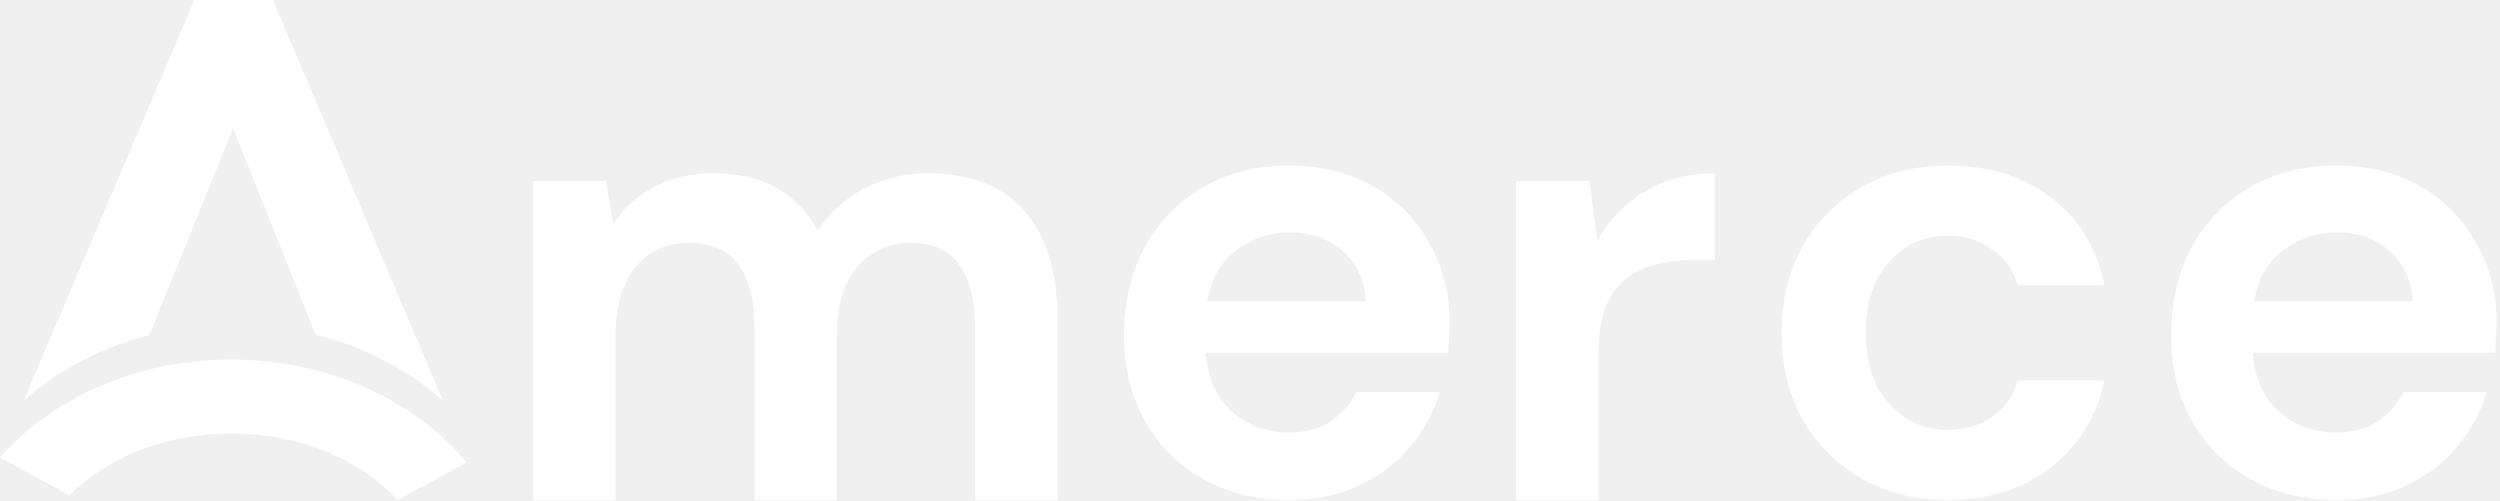
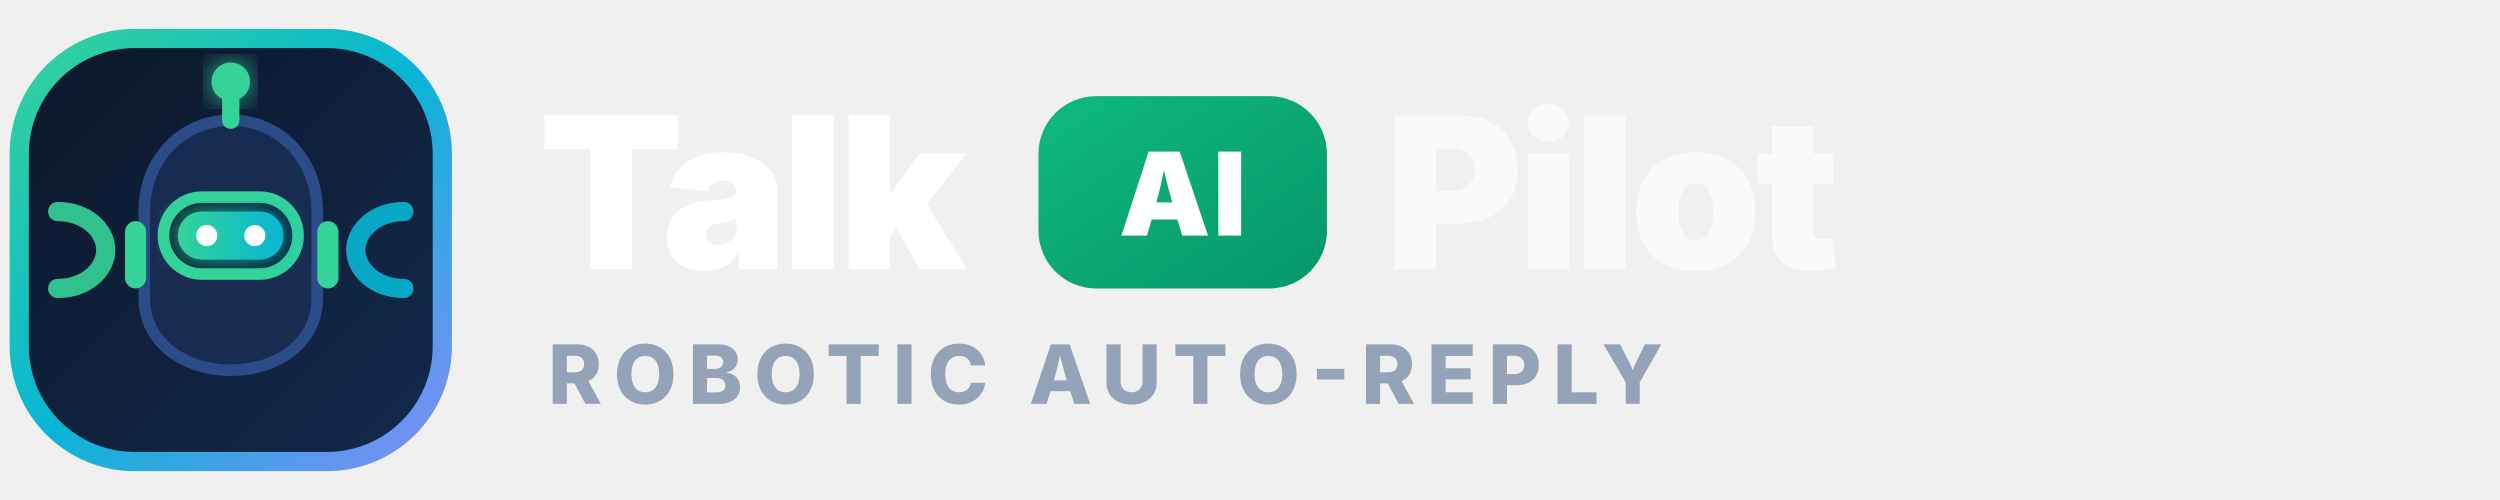
- <svg xmlns="http://www.w3.org/2000/svg" width="150" height="30" viewBox="0 0 150 30" fill="none">
-   <path d="M26.577 24.046C24.518 22.205 21.893 20.815 18.935 20.074L13.988 7.696L8.962 20.098C6.046 20.843 3.458 22.219 1.421 24.037L11.659 0H16.373L26.577 24.046Z" fill="white" />
-   <path d="M13.872 21.576C19.712 21.576 24.875 24.014 27.999 27.743L23.864 30C21.654 27.647 18.155 26.01 13.872 26.01C9.764 26.01 6.377 27.516 4.157 29.715L0 27.445C3.146 23.884 8.188 21.576 13.872 21.576Z" fill="white" />
-   <path d="M31.999 30V10.861H36.359L36.784 13.447C37.401 12.521 38.211 11.787 39.215 11.247C40.244 10.681 41.427 10.398 42.765 10.398C45.723 10.398 47.819 11.543 49.054 13.832C49.749 12.778 50.675 11.942 51.832 11.324C53.016 10.707 54.302 10.398 55.691 10.398C58.186 10.398 60.103 11.144 61.44 12.636C62.778 14.128 63.447 16.315 63.447 19.196V30H58.508V19.659C58.508 18.013 58.186 16.752 57.543 15.877C56.926 15.003 55.961 14.566 54.649 14.566C53.312 14.566 52.231 15.054 51.408 16.032C50.611 17.009 50.212 18.373 50.212 20.122V30H45.273V19.659C45.273 18.013 44.951 16.752 44.308 15.877C43.665 15.003 42.675 14.566 41.337 14.566C40.025 14.566 38.957 15.054 38.134 16.032C37.337 17.009 36.938 18.373 36.938 20.122V30H31.999Z" fill="white" />
-   <path d="M77.364 30C75.434 30 73.724 29.589 72.232 28.765C70.74 27.942 69.569 26.785 68.72 25.293C67.871 23.801 67.447 22.077 67.447 20.122C67.447 18.141 67.859 16.379 68.682 14.836C69.531 13.292 70.688 12.096 72.154 11.247C73.647 10.373 75.396 9.935 77.402 9.935C79.28 9.935 80.939 10.347 82.38 11.17C83.82 11.993 84.939 13.125 85.737 14.566C86.56 15.98 86.972 17.562 86.972 19.312C86.972 19.595 86.959 19.89 86.933 20.199C86.933 20.508 86.92 20.829 86.894 21.164H72.347C72.45 22.656 72.965 23.826 73.891 24.675C74.843 25.524 75.987 25.949 77.325 25.949C78.328 25.949 79.164 25.73 79.833 25.293C80.528 24.83 81.042 24.238 81.377 23.518H86.393C86.033 24.727 85.428 25.833 84.579 26.836C83.756 27.814 82.727 28.585 81.492 29.151C80.283 29.717 78.907 30 77.364 30ZM77.402 13.948C76.193 13.948 75.126 14.296 74.2 14.99C73.273 15.659 72.682 16.688 72.425 18.077H81.955C81.878 16.817 81.415 15.813 80.566 15.067C79.717 14.321 78.663 13.948 77.402 13.948Z" fill="white" />
-   <path d="M90.972 30V10.861H95.371L95.834 14.45C96.528 13.215 97.467 12.238 98.65 11.517C99.859 10.771 101.274 10.398 102.895 10.398V15.607H101.506C100.425 15.607 99.461 15.775 98.612 16.109C97.763 16.444 97.094 17.022 96.605 17.846C96.142 18.669 95.911 19.813 95.911 21.28V30H90.972Z" fill="white" />
-   <path d="M116.889 30C114.934 30 113.21 29.576 111.718 28.727C110.226 27.878 109.043 26.695 108.168 25.177C107.319 23.659 106.895 21.923 106.895 19.968C106.895 18.013 107.319 16.276 108.168 14.758C109.043 13.241 110.226 12.057 111.718 11.209C113.21 10.36 114.934 9.935 116.889 9.935C119.332 9.935 121.39 10.578 123.062 11.865C124.735 13.125 125.802 14.874 126.265 17.112H121.056C120.799 16.186 120.284 15.466 119.513 14.951C118.767 14.411 117.879 14.141 116.85 14.141C115.487 14.141 114.329 14.656 113.377 15.685C112.426 16.714 111.95 18.141 111.95 19.968C111.95 21.794 112.426 23.222 113.377 24.251C114.329 25.28 115.487 25.794 116.85 25.794C117.879 25.794 118.767 25.537 119.513 25.023C120.284 24.508 120.799 23.775 121.056 22.823H126.265C125.802 24.984 124.735 26.72 123.062 28.032C121.39 29.344 119.332 30 116.889 30Z" fill="white" />
-   <path d="M140.182 30C138.253 30 136.542 29.589 135.05 28.765C133.558 27.942 132.387 26.785 131.539 25.293C130.69 23.801 130.265 22.077 130.265 20.122C130.265 18.141 130.677 16.379 131.5 14.836C132.349 13.292 133.506 12.096 134.973 11.247C136.465 10.373 138.214 9.935 140.22 9.935C142.098 9.935 143.758 10.347 145.198 11.17C146.639 11.993 147.758 13.125 148.555 14.566C149.378 15.98 149.79 17.562 149.79 19.312C149.79 19.595 149.777 19.89 149.751 20.199C149.751 20.508 149.738 20.829 149.713 21.164H135.166C135.269 22.656 135.783 23.826 136.709 24.675C137.661 25.524 138.806 25.949 140.143 25.949C141.147 25.949 141.983 25.73 142.651 25.293C143.346 24.83 143.86 24.238 144.195 23.518H149.211C148.851 24.727 148.246 25.833 147.398 26.836C146.574 27.814 145.545 28.585 144.311 29.151C143.102 29.717 141.725 30 140.182 30ZM140.22 13.948C139.011 13.948 137.944 14.296 137.018 14.99C136.092 15.659 135.5 16.688 135.243 18.077H144.774C144.696 16.817 144.233 15.813 143.385 15.067C142.536 14.321 141.481 13.948 140.22 13.948Z" fill="white" />
+ <svg xmlns="http://www.w3.org/2000/svg" viewBox="0 0 260 52" width="260" height="52" fill="none">
+   <defs>
+     <linearGradient id="logoWhiteBgGrad" x1="0%" y1="0%" x2="100%" y2="100%">
+       <stop offset="0%" stop-color="#0b172a" />
+       <stop offset="100%" stop-color="#132a4d" />
+     </linearGradient>
+     <linearGradient id="logoWhiteBorder" x1="0%" y1="0%" x2="100%" y2="100%">
+       <stop offset="0%" stop-color="#34d399" />
+       <stop offset="50%" stop-color="#06b6d4" />
+       <stop offset="100%" stop-color="#818cf8" />
+     </linearGradient>
+     <linearGradient id="logoWhiteVisor" x1="0%" y1="0%" x2="100%" y2="0%">
+       <stop offset="0%" stop-color="#34d399" />
+       <stop offset="100%" stop-color="#06b6d4" />
+     </linearGradient>
+     <linearGradient id="aiWhitePillGrad" x1="0%" y1="0%" x2="100%" y2="100%">
+       <stop offset="0%" stop-color="#10b981" />
+       <stop offset="100%" stop-color="#059669" />
+     </linearGradient>
+     <filter id="logoWhiteGlow" x="-20%" y="-20%" width="140%" height="140%">
+       <feGaussianBlur stdDeviation="1.5" result="blur" />
+       <feComposite in="SourceGraphic" in2="blur" operator="over" />
+     </filter>
+   </defs>
+   <g transform="translate(2, 4)">
+     <rect x="0" y="0" width="44" height="44" rx="12" fill="url(#logoWhiteBgGrad)" />
+     <rect x="0" y="0" width="44" height="44" rx="12" fill="none" stroke="url(#logoWhiteBorder)" stroke-width="2" />
+     <path d="M4 18C7 18 9 20 9 22C9 24 7 26 4 26" fill="none" stroke="#34d399" stroke-width="2" stroke-linecap="round" opacity="0.9" />
+     <path d="M40 18C37 18 35 20 35 22C35 24 37 26 40 26" fill="none" stroke="#06b6d4" stroke-width="2" stroke-linecap="round" opacity="0.9" />
+     <path d="M13 18C13 12.5 17 8.5 22 8.5C27 8.5 31 12.5 31 18V27C31 31.5 27 34.5 22 34.5C17 34.5 13 31.5 13 27V18Z" fill="#182c52" stroke="#2c4c87" stroke-width="1.2" />
+     <line x1="22" y1="4.5" x2="22" y2="8.5" stroke="#34d399" stroke-width="1.8" stroke-linecap="round" />
+     <circle cx="22" cy="4.5" r="2" fill="#34d399" filter="url(#logoWhiteGlow)" />
+     <rect x="15" y="16.5" width="14" height="8" rx="4" fill="#061929" stroke="#34d399" stroke-width="1.2" />
+     <rect x="16.5" y="18" width="11" height="5" rx="2.5" fill="url(#logoWhiteVisor)" filter="url(#logoWhiteGlow)" />
+     <circle cx="19.5" cy="20.5" r="1.1" fill="#ffffff" />
+     <circle cx="24.5" cy="20.5" r="1.1" fill="#ffffff" />
+     <rect x="11" y="19" width="2.2" height="7" rx="1.1" fill="#34d399" />
+     <rect x="31" y="19" width="2.2" height="7" rx="1.1" fill="#34d399" />
+   </g>
+   <g transform="translate(56, 0)">
+     <text x="0" y="28" font-family="'Plus Jakarta Sans', 'Inter', -apple-system, sans-serif" font-size="22" font-weight="900" fill="#ffffff" letter-spacing="-0.03em">Talk</text>
+     <g transform="translate(52, 10)">
+       <rect x="0" y="0" width="30" height="20" rx="6" fill="url(#aiWhitePillGrad)" />
+       <text x="15" y="14.5" font-family="'Plus Jakarta Sans', 'Inter', -apple-system, sans-serif" font-size="12" font-weight="900" fill="#ffffff" text-anchor="middle" letter-spacing="0.02em">AI</text>
+     </g>
+     <text x="88" y="28" font-family="'Plus Jakarta Sans', 'Inter', -apple-system, sans-serif" font-size="22" font-weight="900" fill="#f8fafc" letter-spacing="-0.03em">Pilot</text>
+     <text x="1" y="42" font-family="'Plus Jakarta Sans', 'Inter', -apple-system, sans-serif" font-size="8.5" font-weight="800" fill="#94a3b8" letter-spacing="0.14em">ROBOTIC AUTO-REPLY</text>
+   </g>
</svg>
